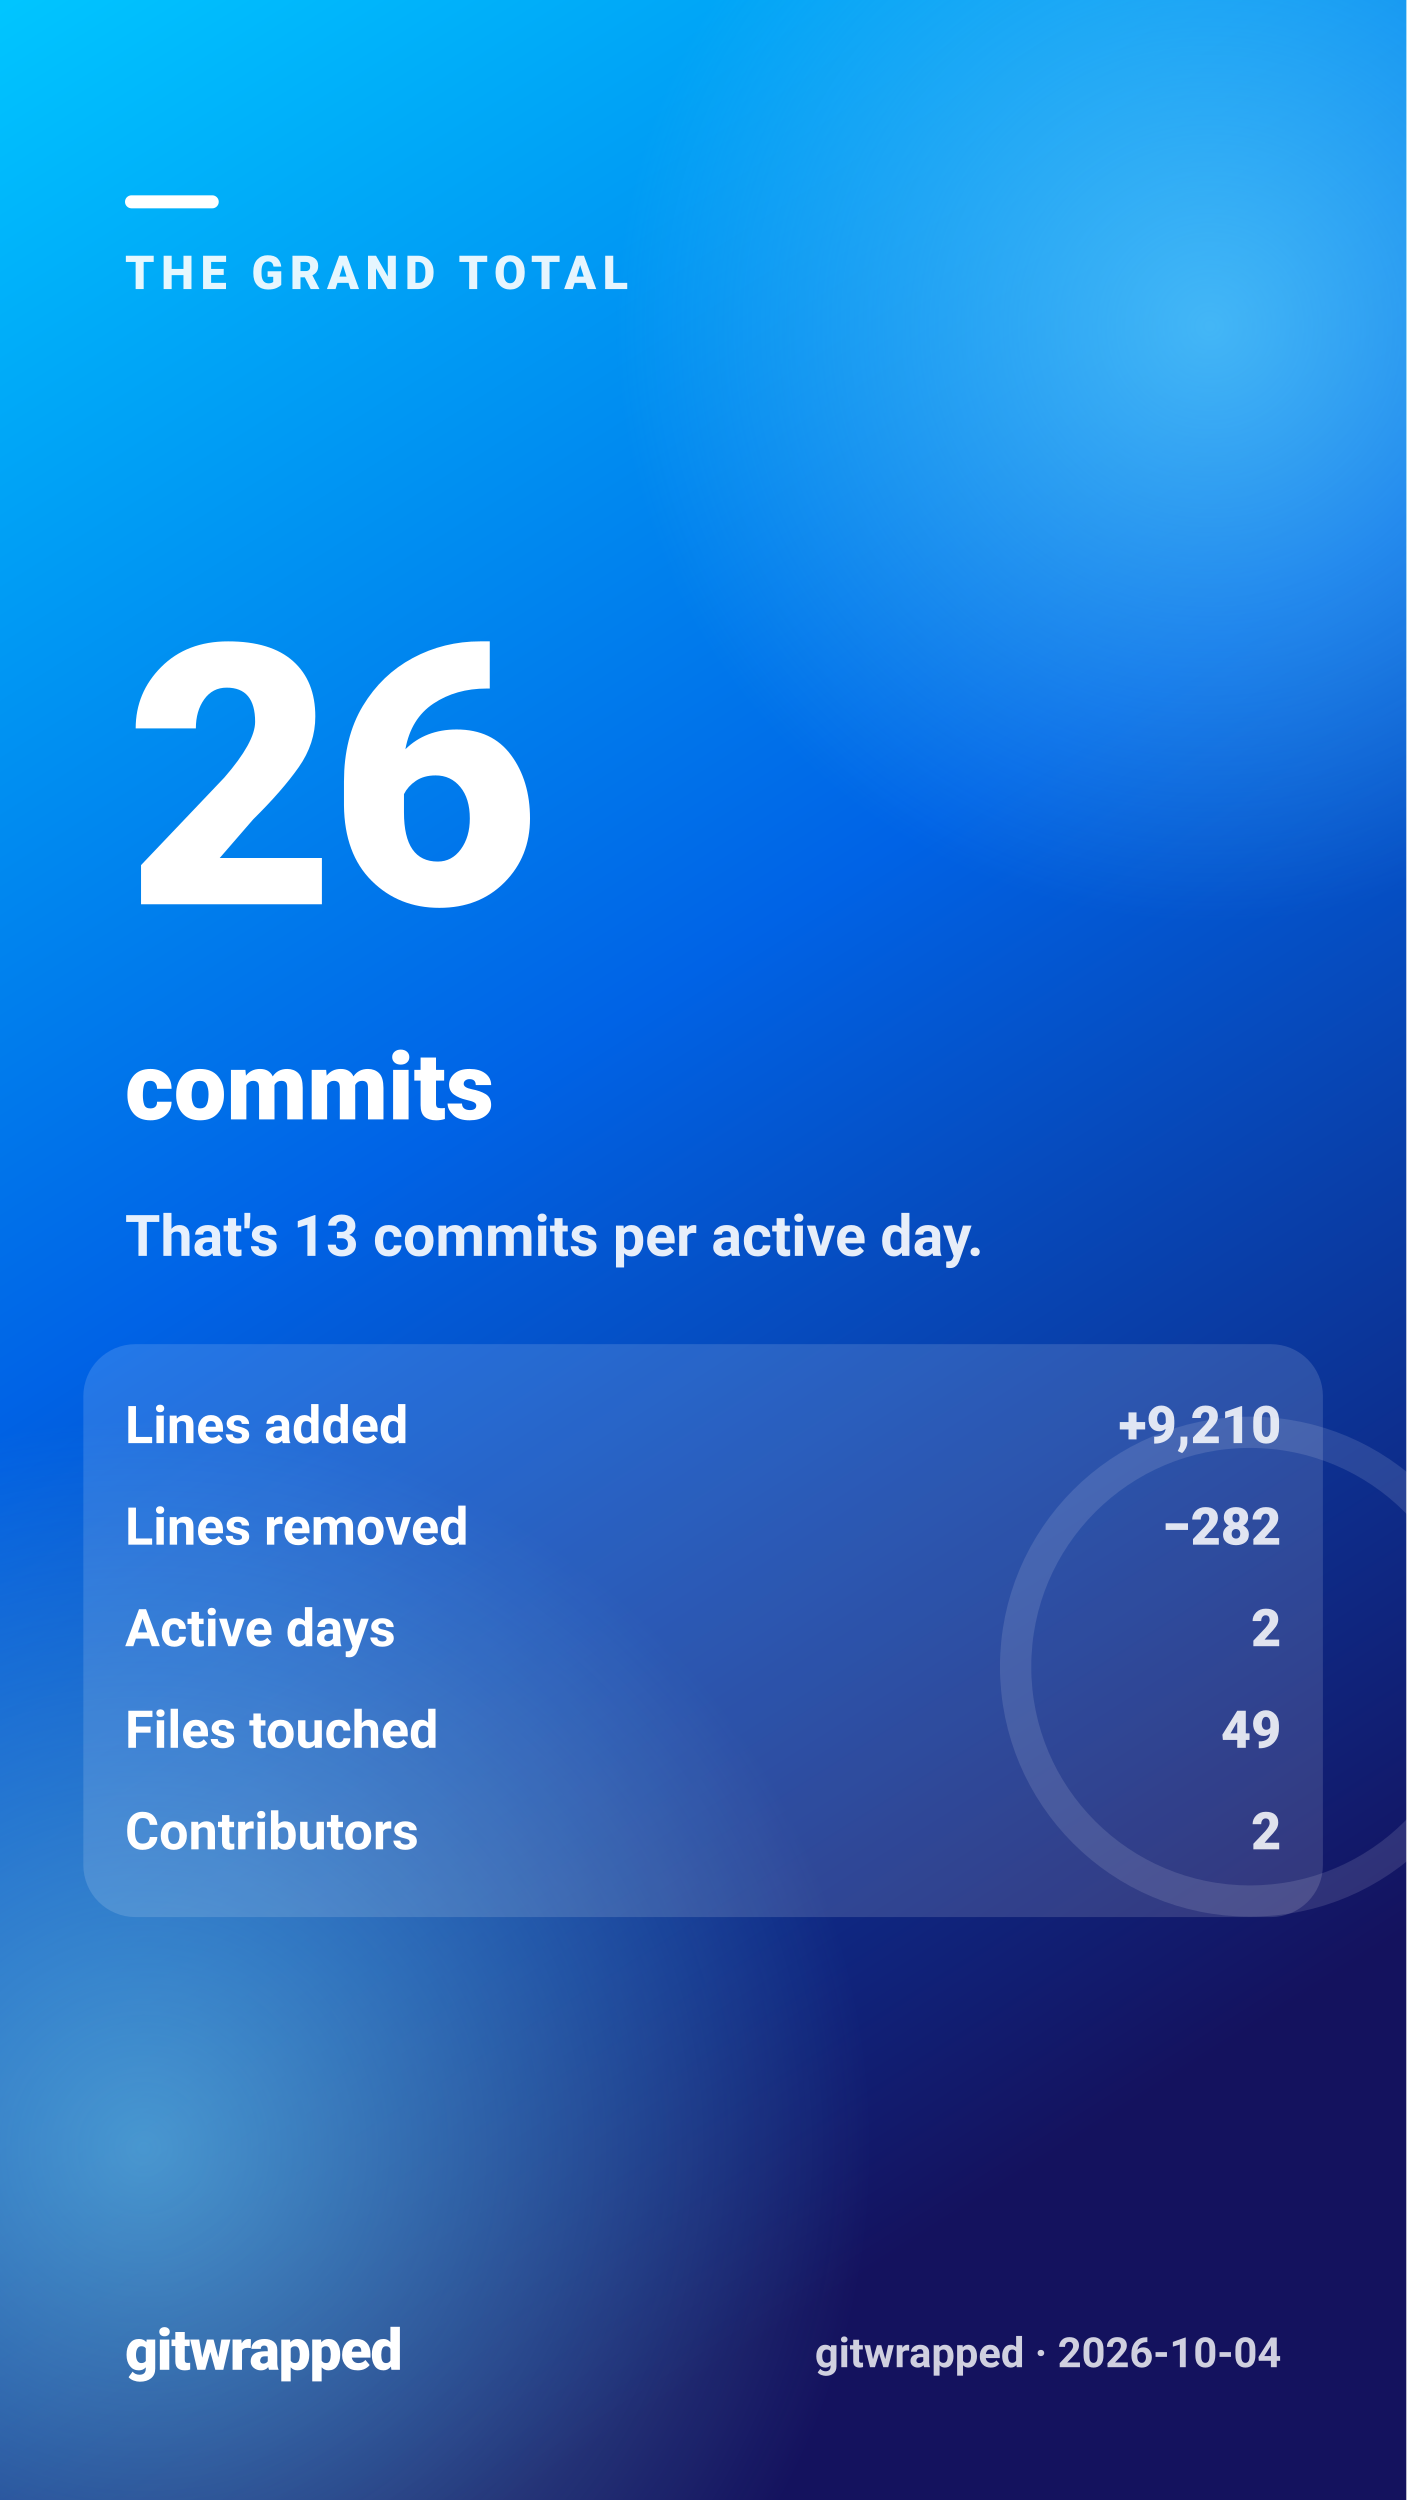
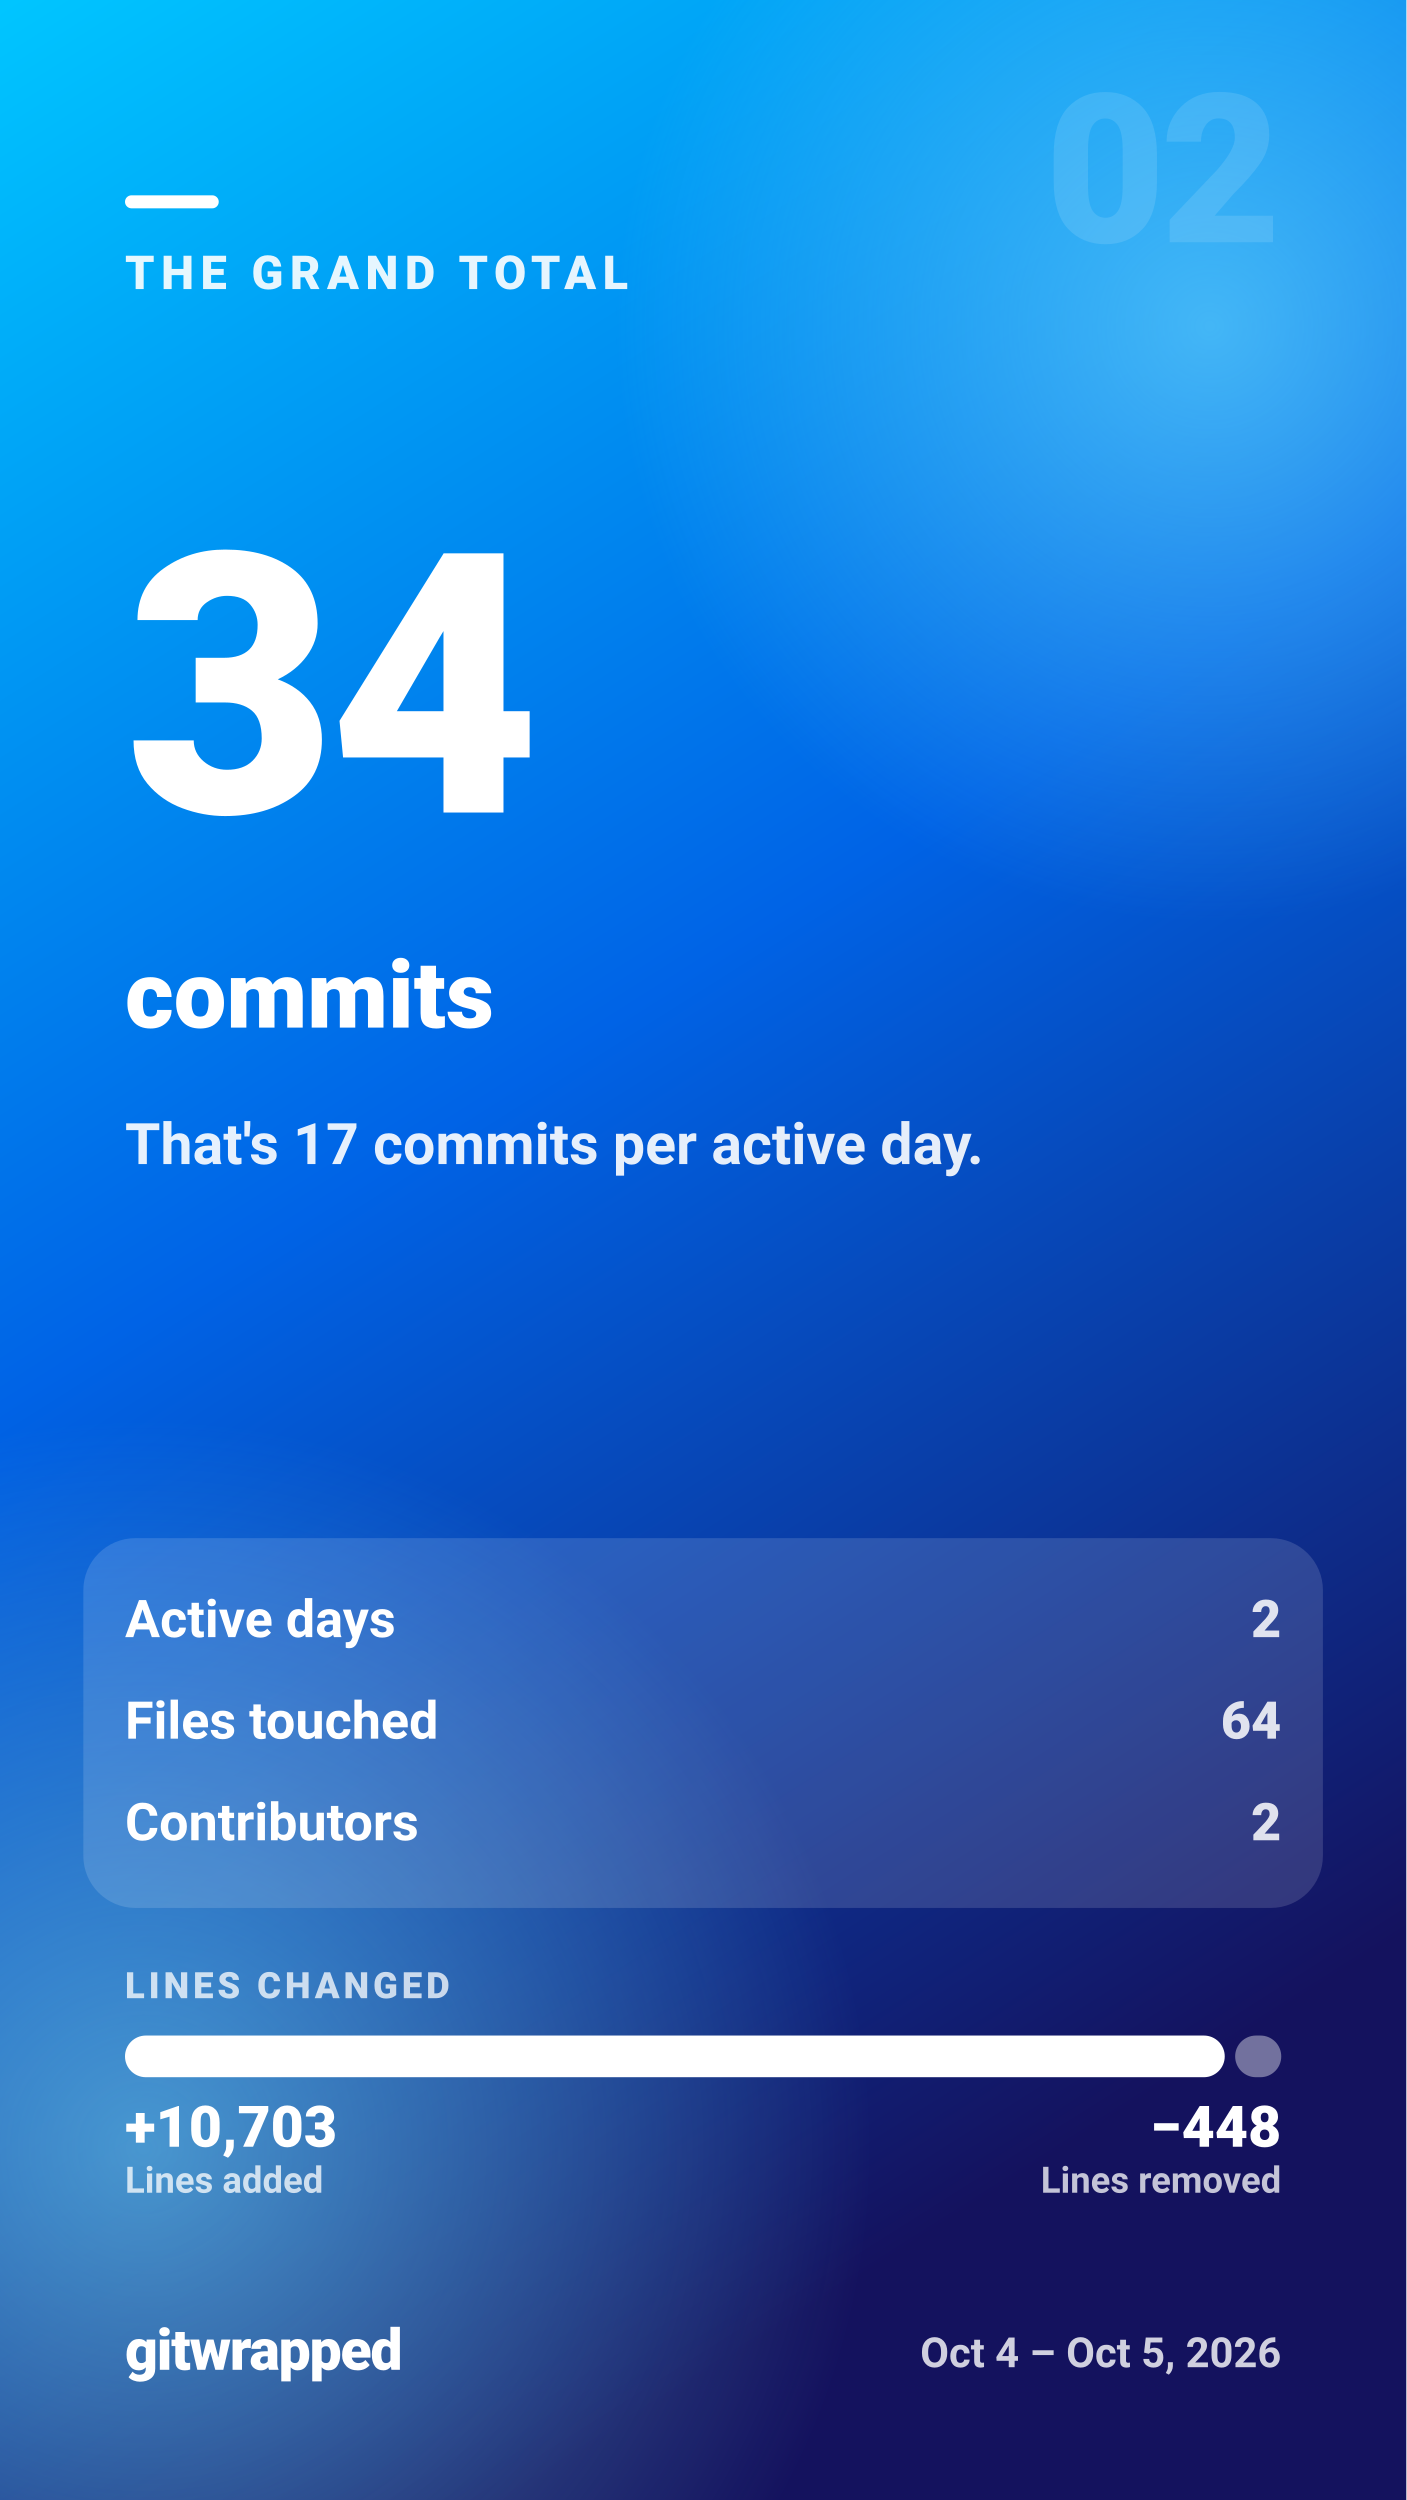
- <svg xmlns="http://www.w3.org/2000/svg" width="1080" height="1920" viewBox="0 0 1080 1920" role="img" aria-label="THE GRAND TOTAL — 26 — commits">
+ <svg xmlns="http://www.w3.org/2000/svg" width="1080" height="1920" viewBox="0 0 1080 1920" role="img" aria-label="THE GRAND TOTAL — 34 — commits">
  <defs>
    <linearGradient id="gw-totals-bg" x1="0" y1="0" x2="0.35" y2="1">
      <stop offset="0.00" stop-color="#00c6ff" />
      <stop offset="0.50" stop-color="#0063e6" />
      <stop offset="1.00" stop-color="#14125e" />
    </linearGradient>
    <radialGradient id="gw-totals-glow">
      <stop offset="0" stop-color="#7ae8ff" stop-opacity="0.55" />
      <stop offset="1" stop-color="#7ae8ff" stop-opacity="0" />
    </radialGradient>
  </defs>
  <rect width="1080" height="1920" fill="url(#gw-totals-bg)" />
  <circle cx="930" cy="250" r="460" fill="url(#gw-totals-glow)" />
  <circle cx="110" cy="1650" r="560" fill="url(#gw-totals-glow)" />
-   <circle cx="960" cy="1280" r="180" fill="none" stroke="#ffffff" stroke-opacity="0.12" stroke-width="24" />
  <g fill="#ffffff" font-family="system-ui, -apple-system, 'Segoe UI', Roboto, Helvetica, Arial, sans-serif">
+     <text x="984" y="186" font-size="160" font-weight="900" fill-opacity="0.12" text-anchor="end" letter-spacing="-4">02</text>
    <rect x="96" y="150" width="72" height="10" rx="5" fill="#ffffff" />
    <text x="96" y="222" font-size="36" font-weight="800" fill-opacity="0.9" letter-spacing="5">THE GRAND TOTAL</text>
-     <text x="96" y="694.5" font-size="280" font-weight="900" letter-spacing="-5.6">26</text>
-     <text x="96" y="859.7" font-size="72" font-weight="800">commits</text>
-     <text x="96" y="964.5" font-size="44" font-weight="600" fill-opacity="0.9">That's 13 commits per active day.</text>
-     <rect x="64" y="1032.315" width="952" height="440" rx="40" fill="#ffffff" fill-opacity="0.14" />
-     <text x="96" y="1108.3" font-size="40" font-weight="700">Lines added</text>
-     <text x="984" y="1108.3" font-size="40" font-weight="800" fill-opacity="0.85" text-anchor="end">+9,210</text>
-     <text x="96" y="1186.3" font-size="40" font-weight="700">Lines removed</text>
-     <text x="984" y="1186.3" font-size="40" font-weight="800" fill-opacity="0.85" text-anchor="end">−282</text>
-     <text x="96" y="1264.3" font-size="40" font-weight="700">Active days</text>
-     <text x="984" y="1264.3" font-size="40" font-weight="800" fill-opacity="0.85" text-anchor="end">2</text>
-     <text x="96" y="1342.3" font-size="40" font-weight="700">Files touched</text>
-     <text x="984" y="1342.3" font-size="40" font-weight="800" fill-opacity="0.85" text-anchor="end">49</text>
-     <text x="96" y="1420.3" font-size="40" font-weight="700">Contributors</text>
-     <text x="984" y="1420.3" font-size="40" font-weight="800" fill-opacity="0.85" text-anchor="end">2</text>
+     <text x="96" y="624" font-size="280" font-weight="900" letter-spacing="-5.6">34</text>
+     <text x="96" y="789.2" font-size="72" font-weight="800">commits</text>
+     <text x="96" y="894" font-size="44" font-weight="600" fill-opacity="0.9">That's 17 commits per active day.</text>
+     <rect x="64" y="1181.3" width="952" height="284" rx="40" fill="#ffffff" fill-opacity="0.14" />
+     <text x="96" y="1257.3" font-size="40" font-weight="700">Active days</text>
+     <text x="984" y="1257.3" font-size="40" font-weight="800" fill-opacity="0.85" text-anchor="end">2</text>
+     <text x="96" y="1335.3" font-size="40" font-weight="700">Files touched</text>
+     <text x="984" y="1335.3" font-size="40" font-weight="800" fill-opacity="0.85" text-anchor="end">64</text>
+     <text x="96" y="1413.3" font-size="40" font-weight="700">Contributors</text>
+     <text x="984" y="1413.3" font-size="40" font-weight="800" fill-opacity="0.85" text-anchor="end">2</text>
+     <text x="96" y="1534.6" font-size="28" font-weight="800" fill-opacity="0.75" letter-spacing="3">LINES CHANGED</text>
+     <rect x="96" y="1563.3" width="844.6" height="32" rx="16" />
+     <rect x="948.6" y="1563.3" width="35.4" height="32" rx="16" fill-opacity="0.4" />
+     <text x="96" y="1684" font-size="28" font-weight="700" fill-opacity="0.75">Lines added</text>
+     <text x="96" y="1648.7" font-size="44" font-weight="900">+10,703</text>
+     <text x="984" y="1684" font-size="28" font-weight="700" fill-opacity="0.75" text-anchor="end">Lines removed</text>
+     <text x="984" y="1648.7" font-size="44" font-weight="900" text-anchor="end">−448</text>
    <text x="96" y="1820" font-size="44" font-weight="900" letter-spacing="-1">gitwrapped</text>
-     <text x="984" y="1818" font-size="32" font-weight="600" fill-opacity="0.8" text-anchor="end">gitwrapped · 2026-10-04</text>
+     <text x="984" y="1818" font-size="32" font-weight="600" fill-opacity="0.8" text-anchor="end">Oct 4 – Oct 5, 2026</text>
  </g>
</svg>
